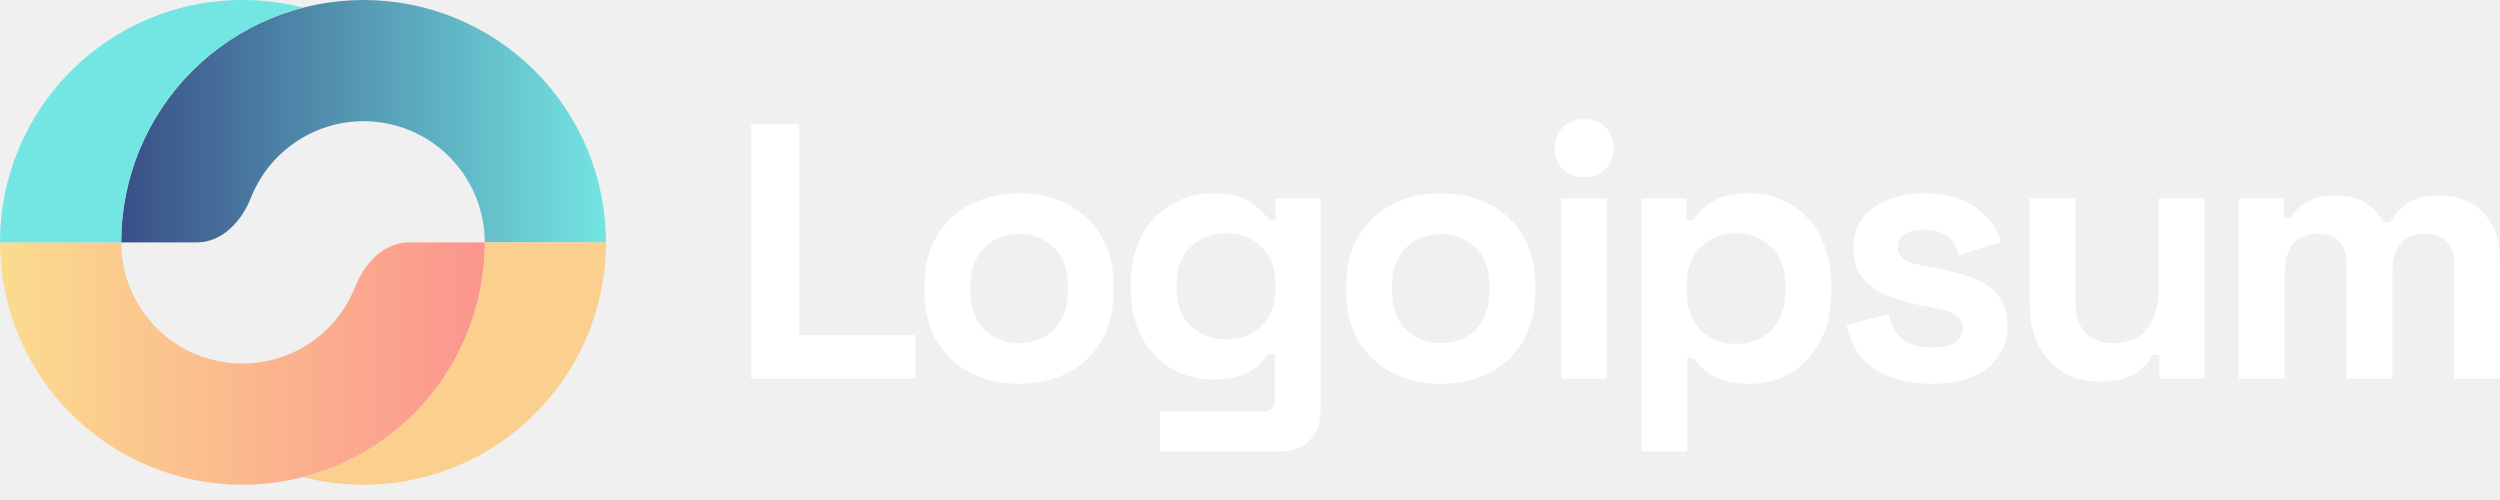
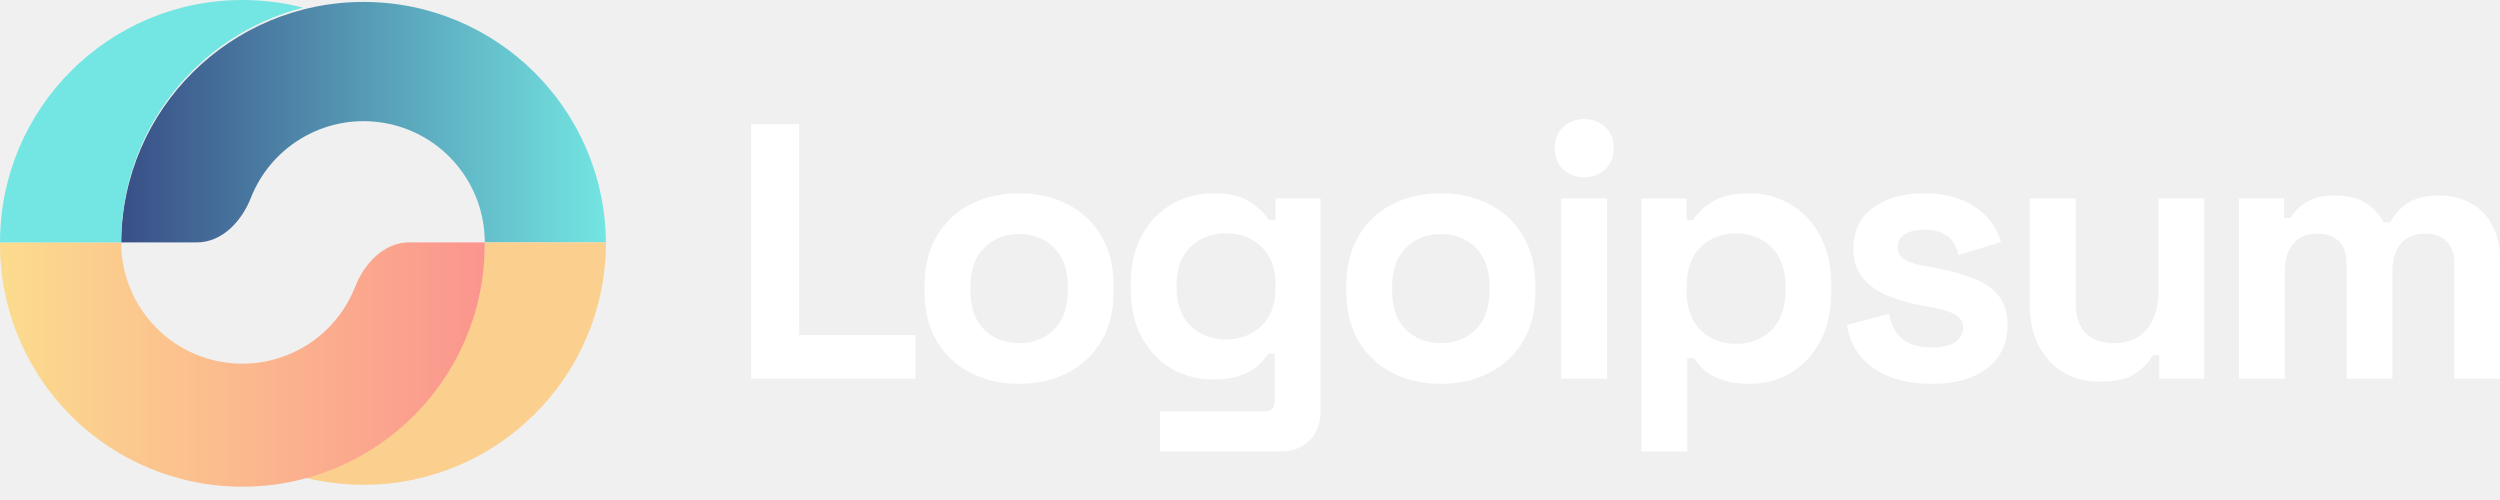
- <svg xmlns="http://www.w3.org/2000/svg" width="160" height="32" viewBox="0 0 160 32" fill="none">
-   <g clip-path="url(#clip0_2_1137)">
-     <path d="M48.073 24.238V7.95H51.144V21.446H58.59V24.238H48.073Z" fill="white" />
-     <path d="M65.222 24.564C64.074 24.564 63.042 24.331 62.127 23.866C61.212 23.4 60.49 22.726 59.963 21.841C59.435 20.957 59.172 19.895 59.172 18.654V18.281C59.172 17.04 59.435 15.978 59.963 15.094C60.49 14.209 61.212 13.534 62.127 13.069C63.042 12.604 64.074 12.371 65.222 12.371C66.369 12.371 67.401 12.604 68.316 13.069C69.231 13.534 69.953 14.209 70.48 15.094C71.008 15.978 71.271 17.04 71.271 18.281V18.654C71.271 19.895 71.008 20.957 70.48 21.841C69.953 22.726 69.231 23.4 68.316 23.866C67.401 24.331 66.369 24.564 65.222 24.564ZM65.222 21.958C66.121 21.958 66.866 21.671 67.455 21.097C68.045 20.507 68.34 19.67 68.34 18.584V18.351C68.34 17.265 68.045 16.435 67.455 15.861C66.881 15.272 66.137 14.977 65.222 14.977C64.322 14.977 63.577 15.272 62.988 15.861C62.398 16.435 62.103 17.265 62.103 18.351V18.584C62.103 19.67 62.398 20.507 62.988 21.097C63.577 21.671 64.322 21.958 65.222 21.958Z" fill="white" />
-     <path d="M72.372 18.514V18.142C72.372 16.932 72.612 15.9 73.093 15.047C73.574 14.178 74.21 13.519 75.001 13.069C75.808 12.604 76.684 12.371 77.631 12.371C78.686 12.371 79.484 12.557 80.027 12.93C80.57 13.302 80.966 13.69 81.214 14.093H81.633V12.697H84.518V26.286C84.518 27.077 84.285 27.705 83.82 28.17C83.355 28.651 82.734 28.892 81.959 28.892H74.234V26.332H80.935C81.369 26.332 81.586 26.099 81.586 25.634V22.633H81.168C81.012 22.881 80.795 23.137 80.516 23.4C80.237 23.648 79.865 23.858 79.399 24.029C78.934 24.199 78.344 24.285 77.631 24.285C76.684 24.285 75.808 24.06 75.001 23.61C74.21 23.144 73.574 22.485 73.093 21.632C72.612 20.763 72.372 19.724 72.372 18.514ZM78.468 21.725C79.368 21.725 80.12 21.438 80.725 20.864C81.33 20.29 81.633 19.483 81.633 18.444V18.212C81.633 17.157 81.33 16.35 80.725 15.791C80.136 15.218 79.384 14.931 78.468 14.931C77.569 14.931 76.816 15.218 76.211 15.791C75.606 16.35 75.304 17.157 75.304 18.212V18.444C75.304 19.483 75.606 20.29 76.211 20.864C76.816 21.438 77.569 21.725 78.468 21.725Z" fill="white" />
-     <path d="M92.213 24.564C91.065 24.564 90.034 24.331 89.118 23.866C88.203 23.4 87.482 22.726 86.954 21.841C86.427 20.957 86.163 19.895 86.163 18.654V18.281C86.163 17.04 86.427 15.978 86.954 15.094C87.482 14.209 88.203 13.534 89.118 13.069C90.034 12.604 91.065 12.371 92.213 12.371C93.361 12.371 94.392 12.604 95.308 13.069C96.223 13.534 96.944 14.209 97.472 15.094C97.999 15.978 98.263 17.04 98.263 18.281V18.654C98.263 19.895 97.999 20.957 97.472 21.841C96.944 22.726 96.223 23.4 95.308 23.866C94.392 24.331 93.361 24.564 92.213 24.564ZM92.213 21.958C93.113 21.958 93.857 21.671 94.447 21.097C95.036 20.507 95.331 19.67 95.331 18.584V18.351C95.331 17.265 95.036 16.435 94.447 15.861C93.873 15.272 93.128 14.977 92.213 14.977C91.313 14.977 90.569 15.272 89.979 15.861C89.39 16.435 89.095 17.265 89.095 18.351V18.584C89.095 19.67 89.39 20.507 89.979 21.097C90.569 21.671 91.313 21.958 92.213 21.958Z" fill="white" />
-     <path d="M99.922 24.238V12.697H102.854V24.238H99.922ZM101.388 11.348C100.86 11.348 100.411 11.177 100.038 10.835C99.681 10.494 99.503 10.044 99.503 9.486C99.503 8.928 99.681 8.478 100.038 8.136C100.411 7.795 100.86 7.625 101.388 7.625C101.931 7.625 102.381 7.795 102.737 8.136C103.094 8.478 103.273 8.928 103.273 9.486C103.273 10.044 103.094 10.494 102.737 10.835C102.381 11.177 101.931 11.348 101.388 11.348Z" fill="white" />
-     <path d="M105.056 28.892V12.697H107.941V14.093H108.36C108.623 13.643 109.034 13.248 109.593 12.906C110.151 12.55 110.95 12.371 111.99 12.371C112.92 12.371 113.781 12.604 114.572 13.069C115.364 13.519 116 14.186 116.48 15.07C116.961 15.954 117.202 17.025 117.202 18.281V18.654C117.202 19.91 116.961 20.98 116.48 21.865C116 22.749 115.364 23.424 114.572 23.889C113.781 24.339 112.92 24.564 111.99 24.564C111.292 24.564 110.702 24.479 110.221 24.308C109.756 24.153 109.376 23.951 109.081 23.703C108.802 23.439 108.577 23.175 108.406 22.912H107.987V28.892H105.056ZM111.105 22.004C112.021 22.004 112.773 21.717 113.362 21.143C113.967 20.554 114.27 19.701 114.27 18.584V18.351C114.27 17.234 113.967 16.389 113.362 15.815C112.757 15.225 112.005 14.931 111.105 14.931C110.206 14.931 109.453 15.225 108.848 15.815C108.243 16.389 107.941 17.234 107.941 18.351V18.584C107.941 19.701 108.243 20.554 108.848 21.143C109.453 21.717 110.206 22.004 111.105 22.004Z" fill="white" />
-     <path d="M123.64 24.564C122.135 24.564 120.902 24.238 119.94 23.587C118.979 22.935 118.397 22.004 118.195 20.794L120.894 20.096C121.003 20.639 121.181 21.066 121.43 21.376C121.693 21.686 122.011 21.911 122.384 22.051C122.771 22.175 123.19 22.237 123.64 22.237C124.323 22.237 124.827 22.121 125.152 21.888C125.478 21.64 125.641 21.337 125.641 20.98C125.641 20.624 125.486 20.352 125.176 20.166C124.865 19.964 124.369 19.802 123.687 19.677L123.035 19.561C122.228 19.406 121.492 19.197 120.825 18.933C120.157 18.654 119.622 18.273 119.219 17.793C118.816 17.312 118.614 16.691 118.614 15.931C118.614 14.783 119.033 13.907 119.871 13.302C120.708 12.681 121.81 12.371 123.175 12.371C124.462 12.371 125.533 12.658 126.386 13.232C127.239 13.806 127.797 14.558 128.061 15.489L125.339 16.327C125.215 15.737 124.959 15.318 124.571 15.07C124.198 14.822 123.733 14.698 123.175 14.698C122.616 14.698 122.19 14.799 121.895 15C121.6 15.187 121.453 15.45 121.453 15.791C121.453 16.164 121.608 16.443 121.918 16.629C122.228 16.8 122.647 16.932 123.175 17.025L123.826 17.141C124.695 17.296 125.478 17.506 126.176 17.769C126.89 18.018 127.448 18.382 127.852 18.863C128.27 19.328 128.48 19.964 128.48 20.771C128.48 21.981 128.038 22.919 127.154 23.587C126.285 24.238 125.114 24.564 123.64 24.564Z" fill="white" />
-     <path d="M134.4 24.424C133.5 24.424 132.709 24.223 132.026 23.819C131.359 23.401 130.84 22.827 130.467 22.098C130.095 21.368 129.909 20.531 129.909 19.584V12.697H132.841V19.352C132.841 20.221 133.05 20.872 133.469 21.306C133.903 21.741 134.516 21.958 135.307 21.958C136.207 21.958 136.905 21.663 137.401 21.074C137.898 20.469 138.146 19.631 138.146 18.561V12.697H141.078V24.238H138.192V22.726H137.774C137.588 23.114 137.238 23.494 136.727 23.866C136.215 24.238 135.439 24.424 134.4 24.424Z" fill="white" />
-     <path d="M143.293 24.238V12.697H146.178V13.953H146.597C146.799 13.566 147.133 13.232 147.598 12.953C148.063 12.658 148.676 12.511 149.436 12.511C150.258 12.511 150.918 12.674 151.414 12.999C151.91 13.31 152.29 13.721 152.554 14.233H152.973C153.237 13.736 153.609 13.325 154.09 12.999C154.571 12.674 155.253 12.511 156.137 12.511C156.851 12.511 157.495 12.666 158.069 12.976C158.658 13.271 159.124 13.728 159.465 14.349C159.822 14.954 160 15.722 160 16.652V24.238H157.068V16.862C157.068 16.226 156.905 15.753 156.58 15.443C156.254 15.117 155.796 14.954 155.207 14.954C154.54 14.954 154.02 15.171 153.648 15.605C153.291 16.024 153.113 16.629 153.113 17.42V24.238H150.181V16.862C150.181 16.226 150.018 15.753 149.692 15.443C149.366 15.117 148.909 14.954 148.319 14.954C147.652 14.954 147.132 15.171 146.76 15.605C146.403 16.024 146.225 16.629 146.225 17.42V24.238H143.293Z" fill="white" />
-     <path d="M38.781 15.513C38.781 11.399 37.147 7.453 34.237 4.544C31.328 1.634 27.382 5.39515e-07 23.268 0C19.154 -5.39514e-07 15.208 1.634 12.299 4.544C9.39 7.453 7.755 11.399 7.755 15.513H12.603C14.21 15.513 15.463 14.166 16.051 12.672C16.437 11.69 17.023 10.788 17.784 10.028C19.238 8.574 21.211 7.756 23.268 7.756C25.325 7.756 27.298 8.574 28.753 10.028C30.207 11.483 31.024 13.456 31.024 15.513H38.781Z" fill="url(#paint0_linear_2_1137)" />
-     <path d="M29.845 21.449C30.624 19.567 31.025 17.55 31.025 15.513H38.781C38.781 24.08 31.836 31.025 23.268 31.025C21.927 31.025 20.625 30.855 19.383 30.535C20.085 30.354 20.776 30.123 21.449 29.845C23.331 29.065 25.041 27.922 26.482 26.482C27.922 25.041 29.065 23.331 29.845 21.449Z" fill="#FBCF8E" />
-     <path d="M0 15.513C-2.91433e-07 17.55 0.401 19.567 1.181 21.449C1.96 23.331 3.103 25.041 4.544 26.482C5.984 27.922 7.694 29.065 9.576 29.845C11.458 30.624 13.476 31.025 15.513 31.025C17.55 31.025 19.567 30.624 21.449 29.845C23.331 29.065 25.041 27.922 26.482 26.482C27.922 25.041 29.065 23.331 29.845 21.449C30.624 19.567 31.025 17.55 31.025 15.513H26.178C24.571 15.513 23.318 16.859 22.73 18.354C22.713 18.396 22.696 18.439 22.679 18.481C22.289 19.422 21.718 20.277 20.997 20.997C20.277 21.718 19.422 22.289 18.481 22.679C17.54 23.069 16.531 23.269 15.513 23.269C14.494 23.269 13.486 23.069 12.544 22.679C11.603 22.289 10.748 21.718 10.028 20.997C9.308 20.277 8.737 19.422 8.347 18.481C7.957 17.54 7.756 16.531 7.756 15.513H0Z" fill="url(#paint1_linear_2_1137)" />
-     <path d="M0.002 15.513C0.002 6.945 6.947 0 15.514 0C16.856 0 18.157 0.17 19.399 0.49C16.735 1.177 14.277 2.565 12.299 4.544C9.39 7.453 7.756 11.399 7.756 15.513H0.002Z" fill="#73E5E2" />
+ <svg xmlns="http://www.w3.org/2000/svg" width="160" height="32" fill="none">
+   <g clip-path="url(#a)">
+     <path fill="#fff" d="M48.073 24.238V7.95h3.071v13.496h7.446v2.792H48.073ZM65.222 24.564c-1.148 0-2.18-.233-3.095-.698a5.234 5.234 0 0 1-2.164-2.025c-.528-.884-.791-1.946-.791-3.187v-.373c0-1.24.263-2.303.79-3.187a5.235 5.235 0 0 1 2.165-2.025c.915-.465 1.947-.698 3.095-.698 1.147 0 2.179.233 3.094.698a5.236 5.236 0 0 1 2.164 2.024c.528.885.791 1.947.791 3.188v.373c0 1.24-.263 2.303-.79 3.187a5.235 5.235 0 0 1-2.165 2.025c-.915.465-1.947.698-3.094.698Zm0-2.606c.9 0 1.644-.287 2.233-.861.59-.59.885-1.427.885-2.513v-.233c0-1.086-.295-1.916-.885-2.49-.574-.59-1.318-.884-2.233-.884-.9 0-1.645.295-2.234.884-.59.574-.885 1.404-.885 2.49v.233c0 1.086.295 1.923.885 2.513.59.574 1.334.86 2.234.86ZM72.372 18.514v-.372c0-1.21.24-2.242.721-3.095.481-.869 1.117-1.528 1.908-1.978a5.172 5.172 0 0 1 2.63-.698c1.055 0 1.853.186 2.396.559.543.372.939.76 1.187 1.163h.419v-1.396h2.885v13.589c0 .79-.233 1.419-.698 1.884-.465.481-1.086.722-1.861.722h-7.725v-2.56h6.7c.435 0 .652-.233.652-.698v-3.002h-.418a3.996 3.996 0 0 1-.652.768c-.28.248-.651.458-1.117.629-.465.17-1.055.256-1.768.256A5.31 5.31 0 0 1 75 23.61c-.79-.466-1.427-1.125-1.908-1.978-.48-.869-.721-1.908-.721-3.118Zm6.096 3.211c.9 0 1.652-.287 2.257-.86.605-.575.908-1.381.908-2.42v-.233c0-1.055-.303-1.862-.908-2.42-.59-.574-1.341-.861-2.257-.861-.9 0-1.652.287-2.257.86-.605.559-.907 1.366-.907 2.42v.233c0 1.04.302 1.846.907 2.42.605.574 1.358.861 2.257.861ZM92.213 24.564c-1.148 0-2.18-.233-3.095-.698a5.234 5.234 0 0 1-2.164-2.025c-.527-.884-.79-1.946-.79-3.187v-.373c0-1.24.263-2.303.79-3.187a5.235 5.235 0 0 1 2.164-2.025c.916-.465 1.947-.698 3.095-.698 1.148 0 2.18.233 3.095.698a5.236 5.236 0 0 1 2.164 2.024c.527.885.79 1.947.79 3.188v.373c0 1.24-.263 2.303-.79 3.187a5.235 5.235 0 0 1-2.164 2.025c-.916.465-1.947.698-3.095.698Zm0-2.606c.9 0 1.644-.287 2.234-.861.59-.59.884-1.427.884-2.513v-.233c0-1.086-.295-1.916-.884-2.49-.574-.59-1.319-.884-2.234-.884-.9 0-1.644.295-2.234.884-.59.574-.884 1.404-.884 2.49v.233c0 1.086.295 1.923.884 2.513.59.574 1.334.86 2.234.86ZM99.922 24.238V12.697h2.932v11.541h-2.932Zm1.466-12.89c-.528 0-.977-.171-1.35-.513-.356-.34-.535-.79-.535-1.349 0-.558.178-1.008.535-1.35a1.927 1.927 0 0 1 1.35-.511c.543 0 .993.17 1.349.511.357.342.536.792.536 1.35s-.179 1.008-.536 1.35c-.356.34-.806.511-1.349.511ZM105.056 28.892V12.697h2.885v1.396h.419c.263-.45.674-.845 1.233-1.187.558-.357 1.357-.535 2.397-.535.93 0 1.791.233 2.582.698.792.45 1.428 1.117 1.908 2.001.481.884.722 1.955.722 3.211v.373c0 1.256-.241 2.326-.722 3.21-.48.885-1.116 1.56-1.908 2.025a5.136 5.136 0 0 1-2.582.675c-.698 0-1.288-.085-1.769-.256-.465-.155-.845-.357-1.14-.605a4.392 4.392 0 0 1-.675-.791h-.419v5.98h-2.931Zm6.049-6.888c.916 0 1.668-.287 2.257-.86.605-.59.908-1.443.908-2.56v-.233c0-1.117-.303-1.962-.908-2.536-.605-.59-1.357-.884-2.257-.884-.899 0-1.652.294-2.257.884-.605.574-.907 1.42-.907 2.536v.233c0 1.117.302 1.97.907 2.56.605.573 1.358.86 2.257.86ZM123.64 24.564c-1.505 0-2.738-.326-3.7-.977-.961-.652-1.543-1.583-1.745-2.793l2.699-.698c.109.543.287.97.536 1.28.263.31.581.535.954.675.387.124.806.186 1.256.186.683 0 1.187-.116 1.512-.35.326-.247.489-.55.489-.907a.895.895 0 0 0-.465-.814c-.311-.202-.807-.364-1.489-.489l-.652-.116a12.34 12.34 0 0 1-2.21-.628c-.668-.28-1.203-.66-1.606-1.14-.403-.481-.605-1.102-.605-1.862 0-1.148.419-2.024 1.257-2.63.837-.62 1.939-.93 3.304-.93 1.287 0 2.358.287 3.211.861.853.574 1.411 1.326 1.675 2.257l-2.722.838c-.124-.59-.38-1.009-.768-1.257-.373-.248-.838-.372-1.396-.372-.559 0-.985.1-1.28.302a.884.884 0 0 0-.442.791c0 .373.155.652.465.838.31.17.729.303 1.257.396l.651.116c.869.155 1.652.365 2.35.628.714.249 1.272.613 1.676 1.094.418.465.628 1.101.628 1.908 0 1.21-.442 2.148-1.326 2.816-.869.651-2.04.977-3.514.977ZM134.4 24.424c-.9 0-1.691-.201-2.374-.605a4.3 4.3 0 0 1-1.559-1.721c-.372-.73-.558-1.567-.558-2.514v-6.887h2.932v6.655c0 .869.209 1.52.628 1.954.434.435 1.047.652 1.838.652.9 0 1.598-.295 2.094-.884.497-.605.745-1.443.745-2.513v-5.864h2.932v11.541h-2.886v-1.512h-.418c-.186.388-.536.768-1.047 1.14-.512.372-1.288.558-2.327.558ZM143.293 24.238V12.697h2.885v1.256h.419c.202-.387.536-.721 1.001-1 .465-.295 1.078-.442 1.838-.442.822 0 1.482.163 1.978.488.496.31.876.722 1.14 1.234h.419a3.403 3.403 0 0 1 1.117-1.234c.481-.325 1.163-.488 2.047-.488.714 0 1.358.155 1.932.465.589.295 1.055.752 1.396 1.373.357.605.535 1.373.535 2.303v7.586h-2.932v-7.376c0-.636-.163-1.11-.488-1.42-.326-.325-.784-.488-1.373-.488-.667 0-1.187.217-1.559.651-.357.42-.535 1.024-.535 1.815v6.818h-2.932v-7.376c0-.636-.163-1.11-.489-1.42-.326-.325-.783-.488-1.373-.488-.667 0-1.187.217-1.559.651-.357.42-.535 1.024-.535 1.815v6.818h-2.932Z" />
+     <path fill="url(#b)" d="M38.78 15.513a15.513 15.513 0 0 0-31.025 0h4.848c1.607 0 2.86-1.347 3.448-2.841a7.756 7.756 0 0 1 14.974 2.84h7.756Z" />
+     <path fill="#FBCF8E" d="M29.845 21.45c.78-1.883 1.18-3.9 1.18-5.937h7.756c0 8.567-6.945 15.512-15.513 15.512a15.54 15.54 0 0 1-3.885-.49 15.521 15.521 0 0 0 7.099-4.053 15.511 15.511 0 0 0 3.363-5.033Z" />
+     <path fill="url(#c)" d="M0 15.513a15.513 15.513 0 1 0 31.025 0h-4.847c-1.607 0-2.86 1.346-3.448 2.84a7.755 7.755 0 0 1-14.974-2.84H0Z" />
+     <path fill="#73E5E2" d="M.002 15.513C.002 6.945 6.947 0 15.514 0c1.342 0 2.643.17 3.885.49A15.513 15.513 0 0 0 7.756 15.513H.002Z" />
  </g>
  <defs>
-     <linearGradient id="paint0_linear_2_1137" x1="38.781" y1="7.756" x2="7.755" y2="7.756" gradientUnits="userSpaceOnUse">
+     <linearGradient id="b" x1="38.781" x2="7.755" y1="7.756" y2="7.756" gradientUnits="userSpaceOnUse">
      <stop stop-color="#73E5E2" />
      <stop offset="1" stop-color="#394F87" />
    </linearGradient>
-     <linearGradient id="paint1_linear_2_1137" x1="1.01712e-06" y1="23.269" x2="31.025" y2="23.269" gradientUnits="userSpaceOnUse">
+     <linearGradient id="c" x1="0" x2="31.025" y1="23.269" y2="23.269" gradientUnits="userSpaceOnUse">
      <stop stop-color="#FBDC8E" />
      <stop offset="1" stop-color="#FB958E" />
    </linearGradient>
-     <clipPath id="clip0_2_1137">
-       <rect width="160" height="32" fill="white" />
+     <clipPath id="a">
+       <path fill="#fff" d="M0 0h160v32H0z" />
    </clipPath>
  </defs>
</svg>
